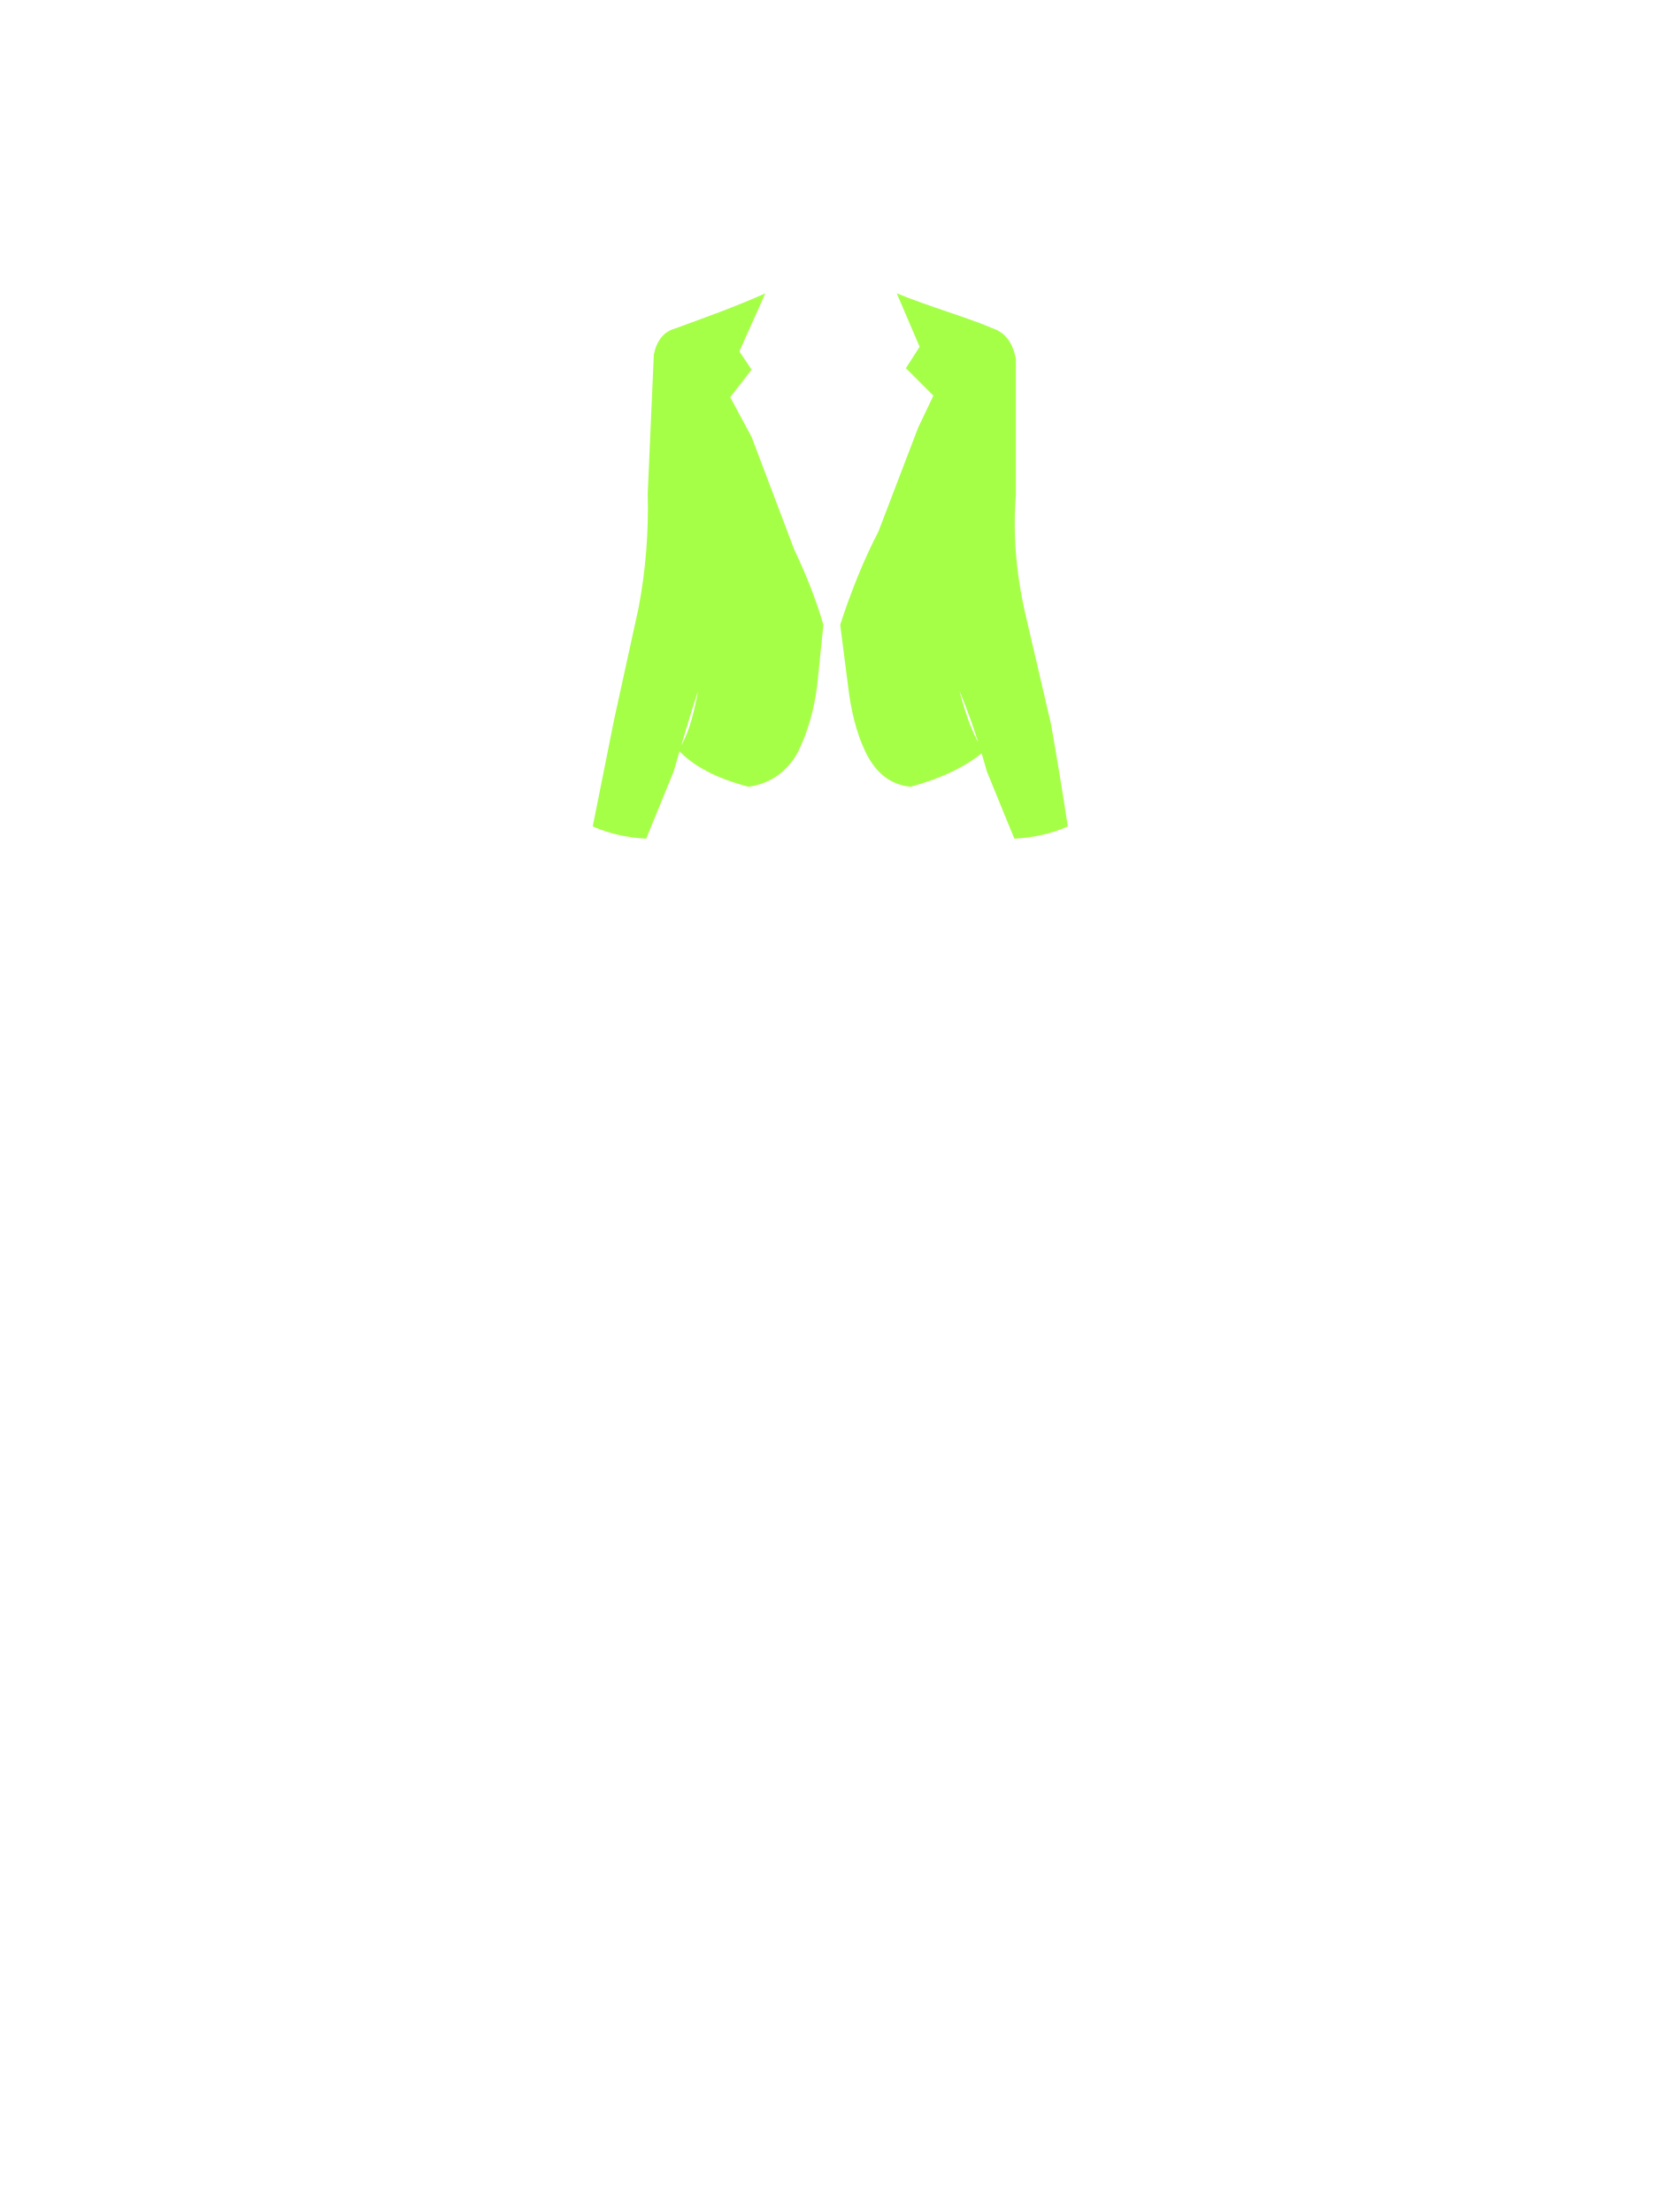
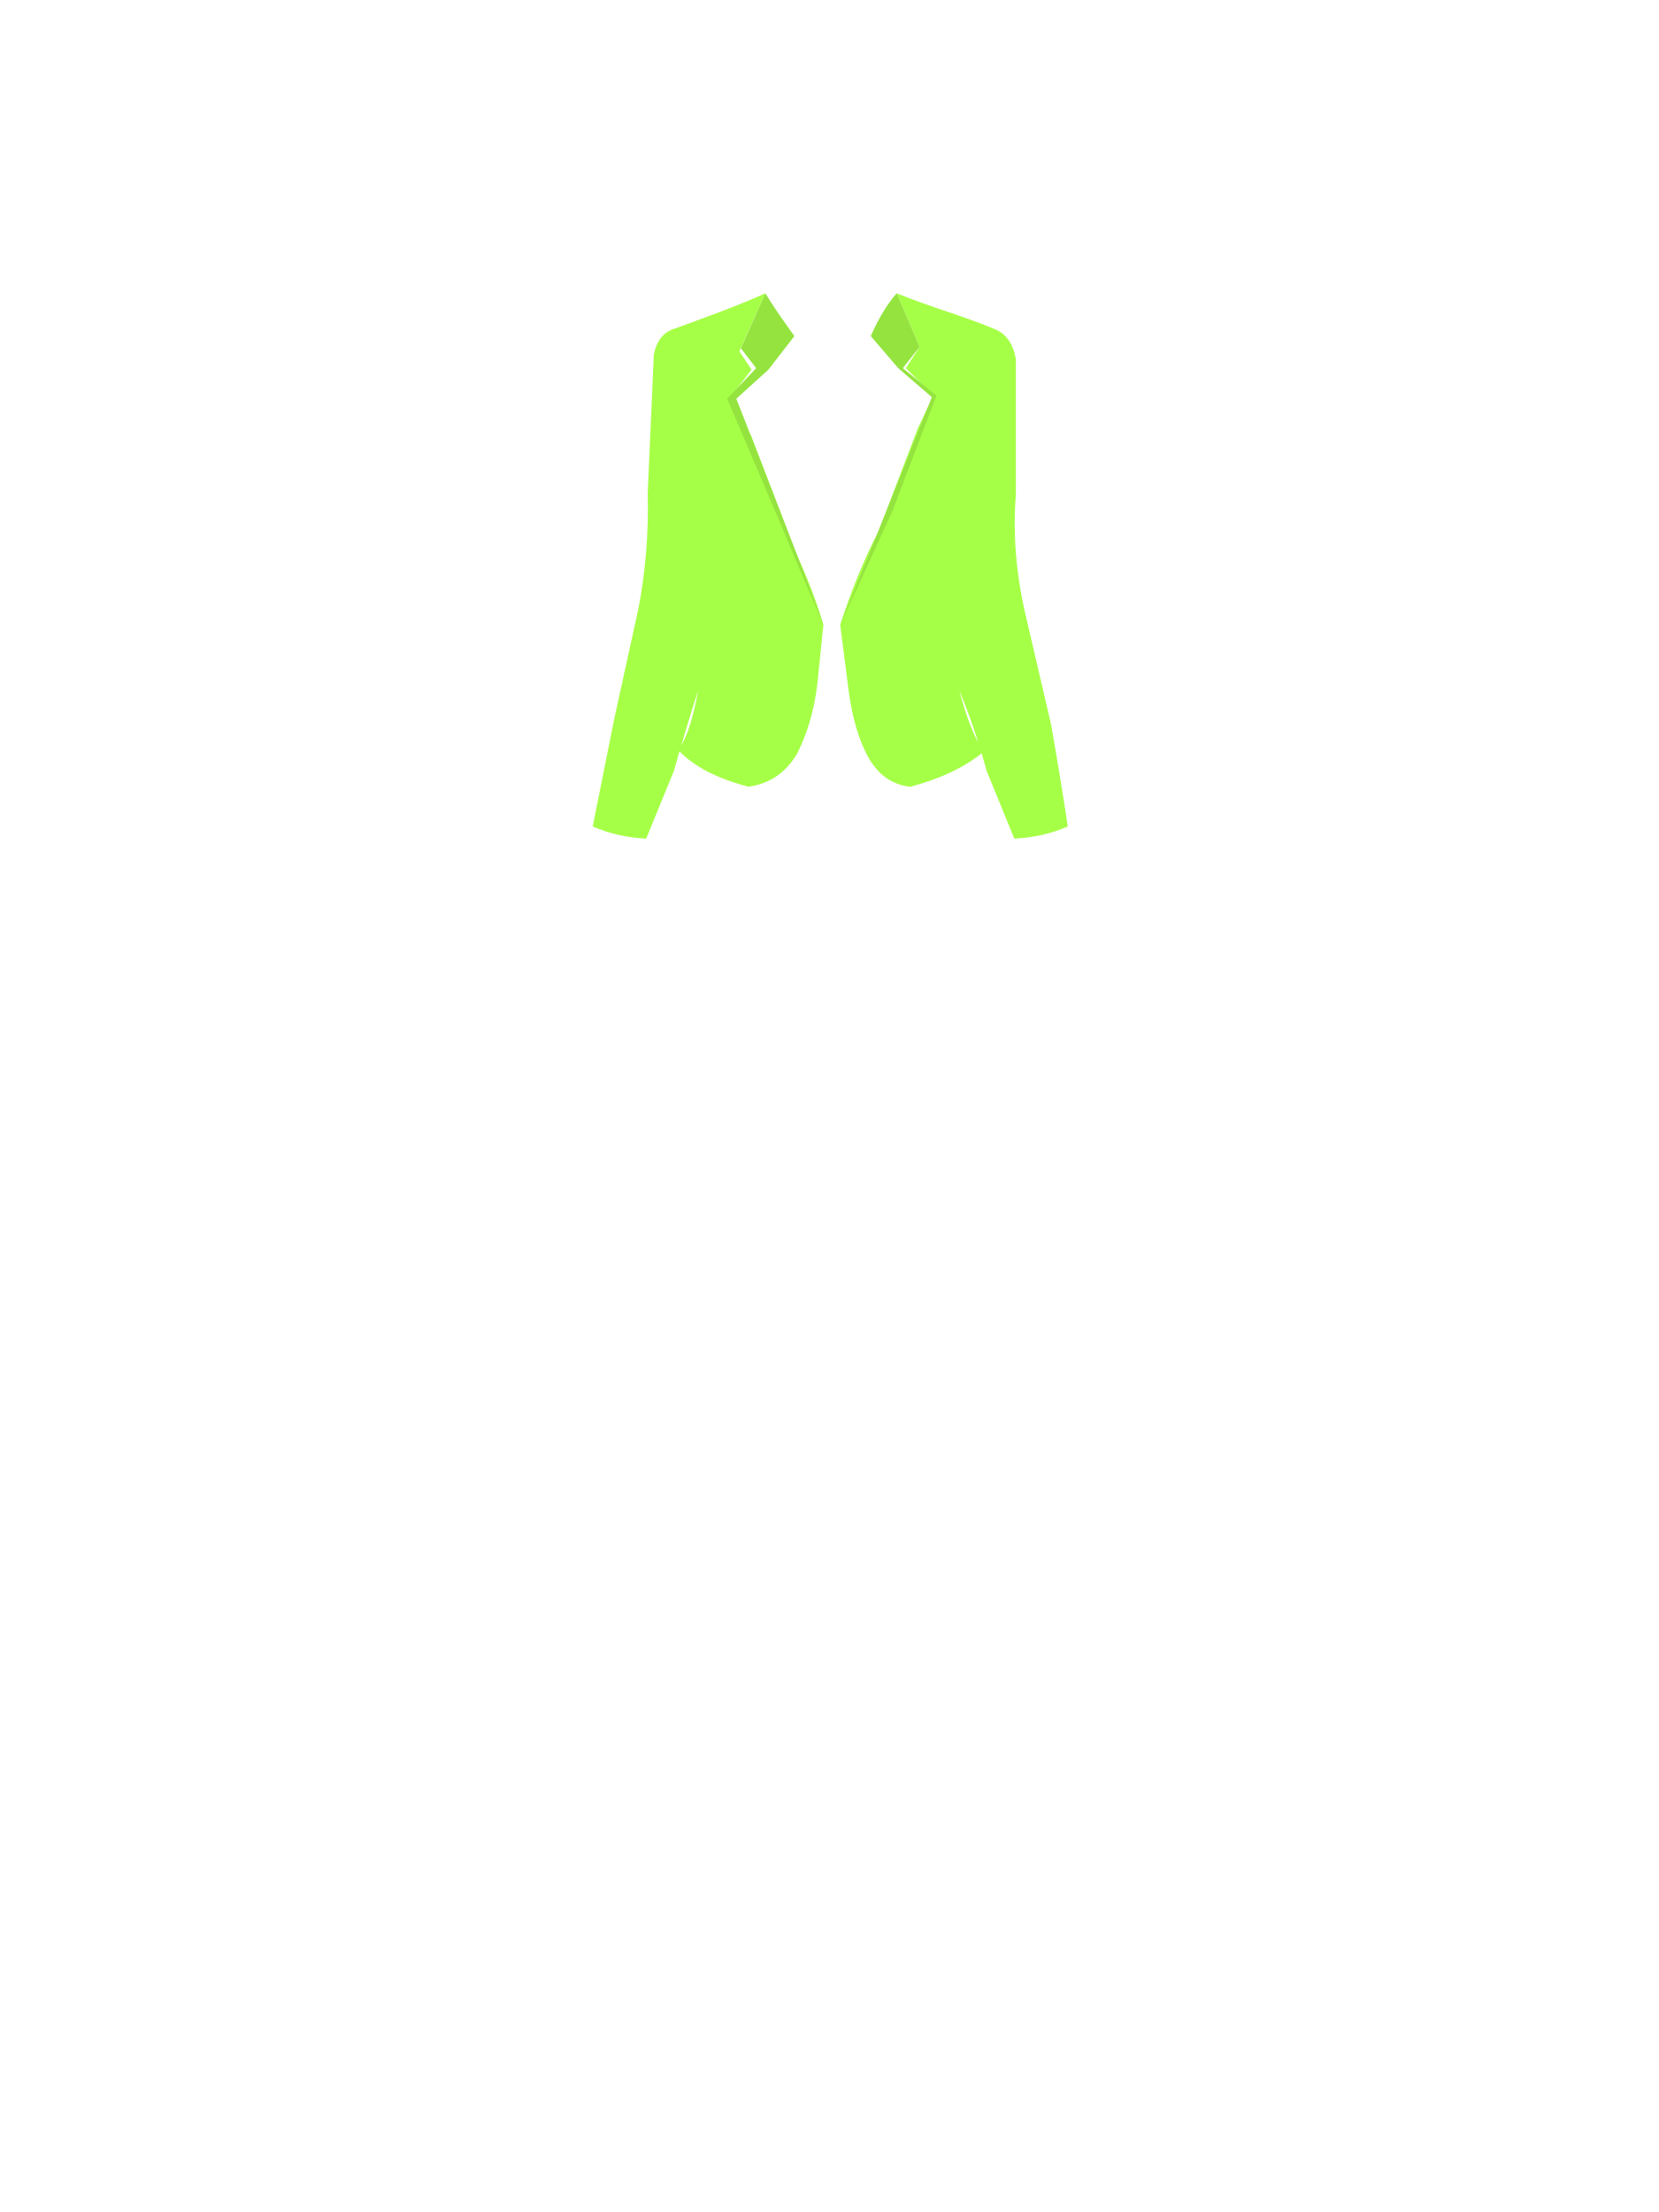
- <svg xmlns="http://www.w3.org/2000/svg" width="1086" height="1448" viewBox="0 0 1086 1448">
-   <path fill="#a6ff47" d="M501 192  C481 201 461 208 442 215  Q431 218 428 232  L424 323 Q425 361 418 398  L402 471 Q394 511 388 541  Q404 548 423 549  L441 505 Q449 477 457 452  Q452 480 444 491  Q459 507 490 515  Q511 512 522 493  Q532 473 535 448  L539 409  Q532 385 520 360  L492 286  L478 260  L492 242 L484 230 L501 192 Z" />
-   <path fill="#a6ff47" d="M587 192  C609 201 634 208 650 215  Q662 219 665 235  L665 324 Q662 361 671 401  L688 474 Q694 508 699 541  Q683 548 664 549  L646 505 Q638 476 628 452  Q635 479 644 492  Q626 507 596 515  Q576 513 566 491  Q558 474 555 448  L550 409 Q561 375 575 348  L601 280 L611 259 L593 241 L602 227 L587 192 Z" />
+ <svg xmlns="http://www.w3.org/2000/svg" viewBox="0 0 1086 1448" width="1086" height="1448">
+   <g fill="#a6ff47">
+     <path d="M501 192  C481 201 461 208 442 215  Q431 218 428 232  L424 323 Q425 361 418 398  L402 471 Q394 511 388 541  Q404 548 423 549  L441 505 Q449 477 457 452  Q452 480 444 491  Q459 507 490 515  Q511 512 522 493  Q532 473 535 448  L539 409  Q532 385 520 360  L492 286  L478 260  L492 242 L484 230 L501 192 Z" />
+     <path d="M587 192  C609 201 634 208 650 215  Q662 219 665 235  L665 324 Q662 361 671 401  L688 474 Q694 508 699 541  Q683 548 664 549  L646 505 Q638 476 628 452  Q635 479 644 492  Q626 507 596 515  Q576 513 566 491  Q558 474 555 448  L550 409 Q561 375 575 348  L601 280 L611 259 L593 241 L602 227 L587 192 Z" />
+   </g>
+   <g fill="#94e33f">
+     <path d="M501 192  Q507 202 520 220  L503 242  L482 261  Q504 317 524 369  L539 409  Q518 360 508 336  L476 261  L495 241  L485 228 Z" />
+     <path d="M587 192  Q578 202 570 220  L588 241  L610 260  Q587 318 566 370  L550 409  Q573 359 584 335  L613 259  L591 241  L602 227 Z" />
+   </g>
</svg>
